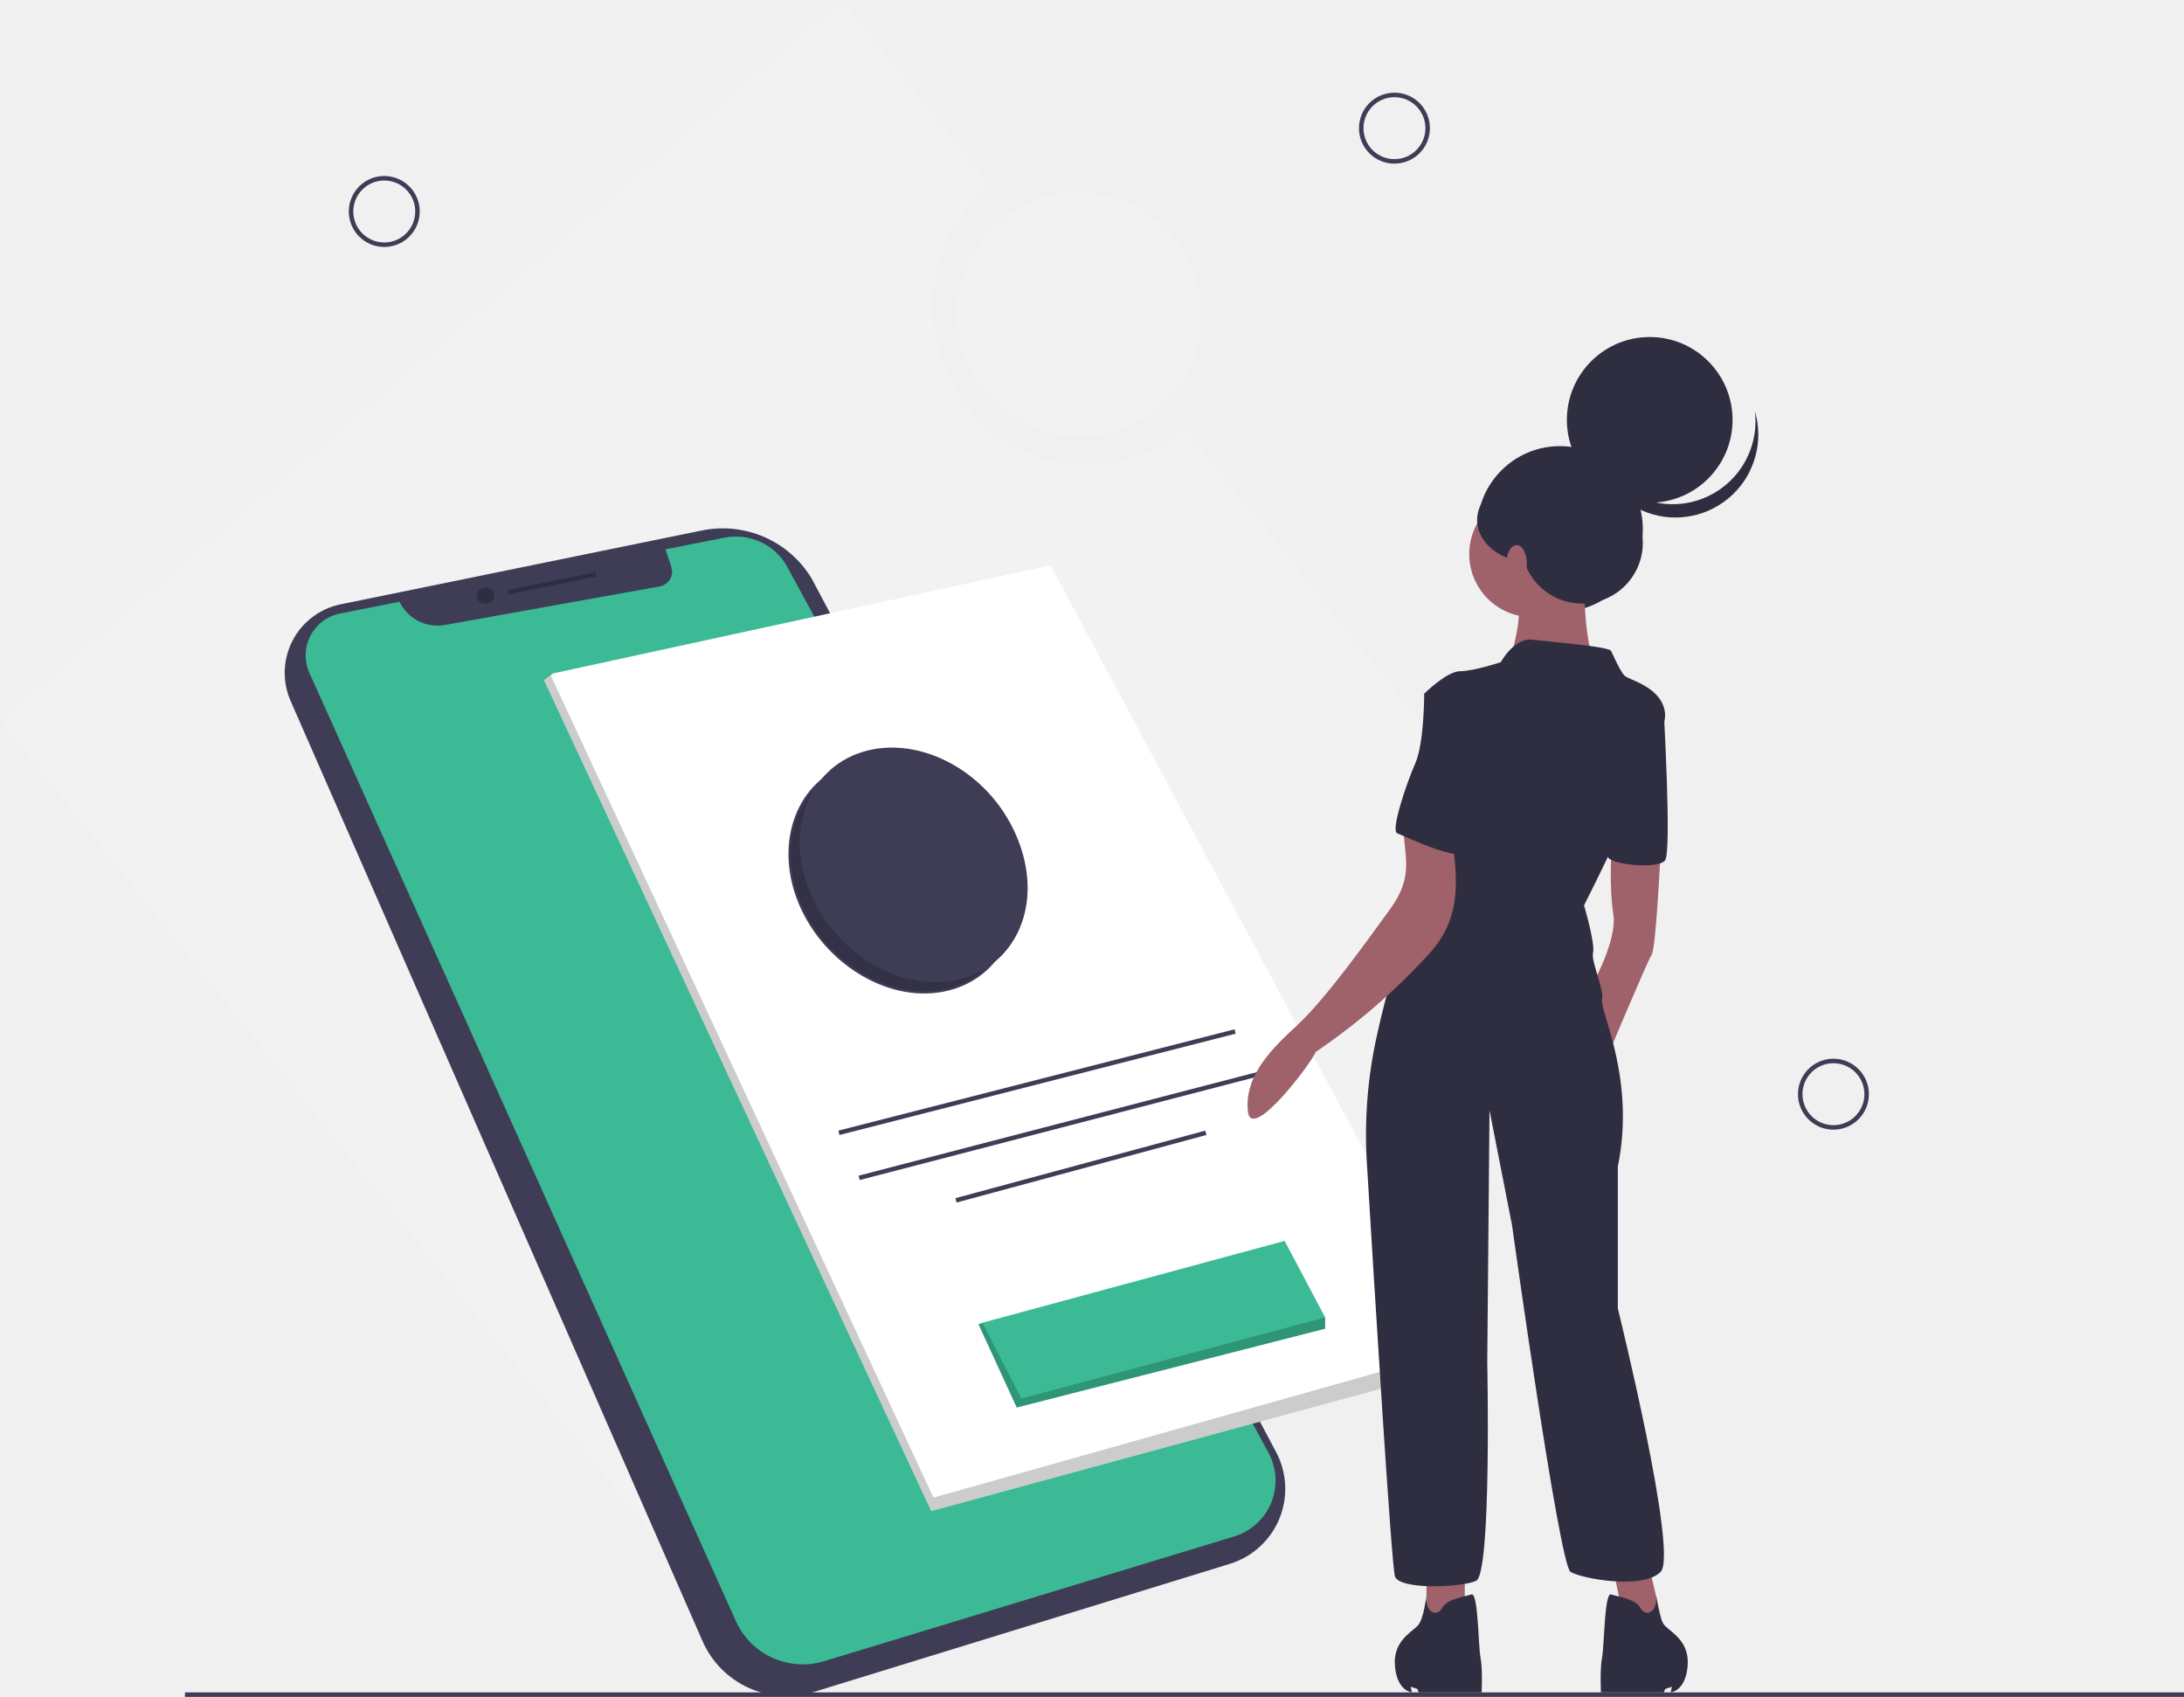
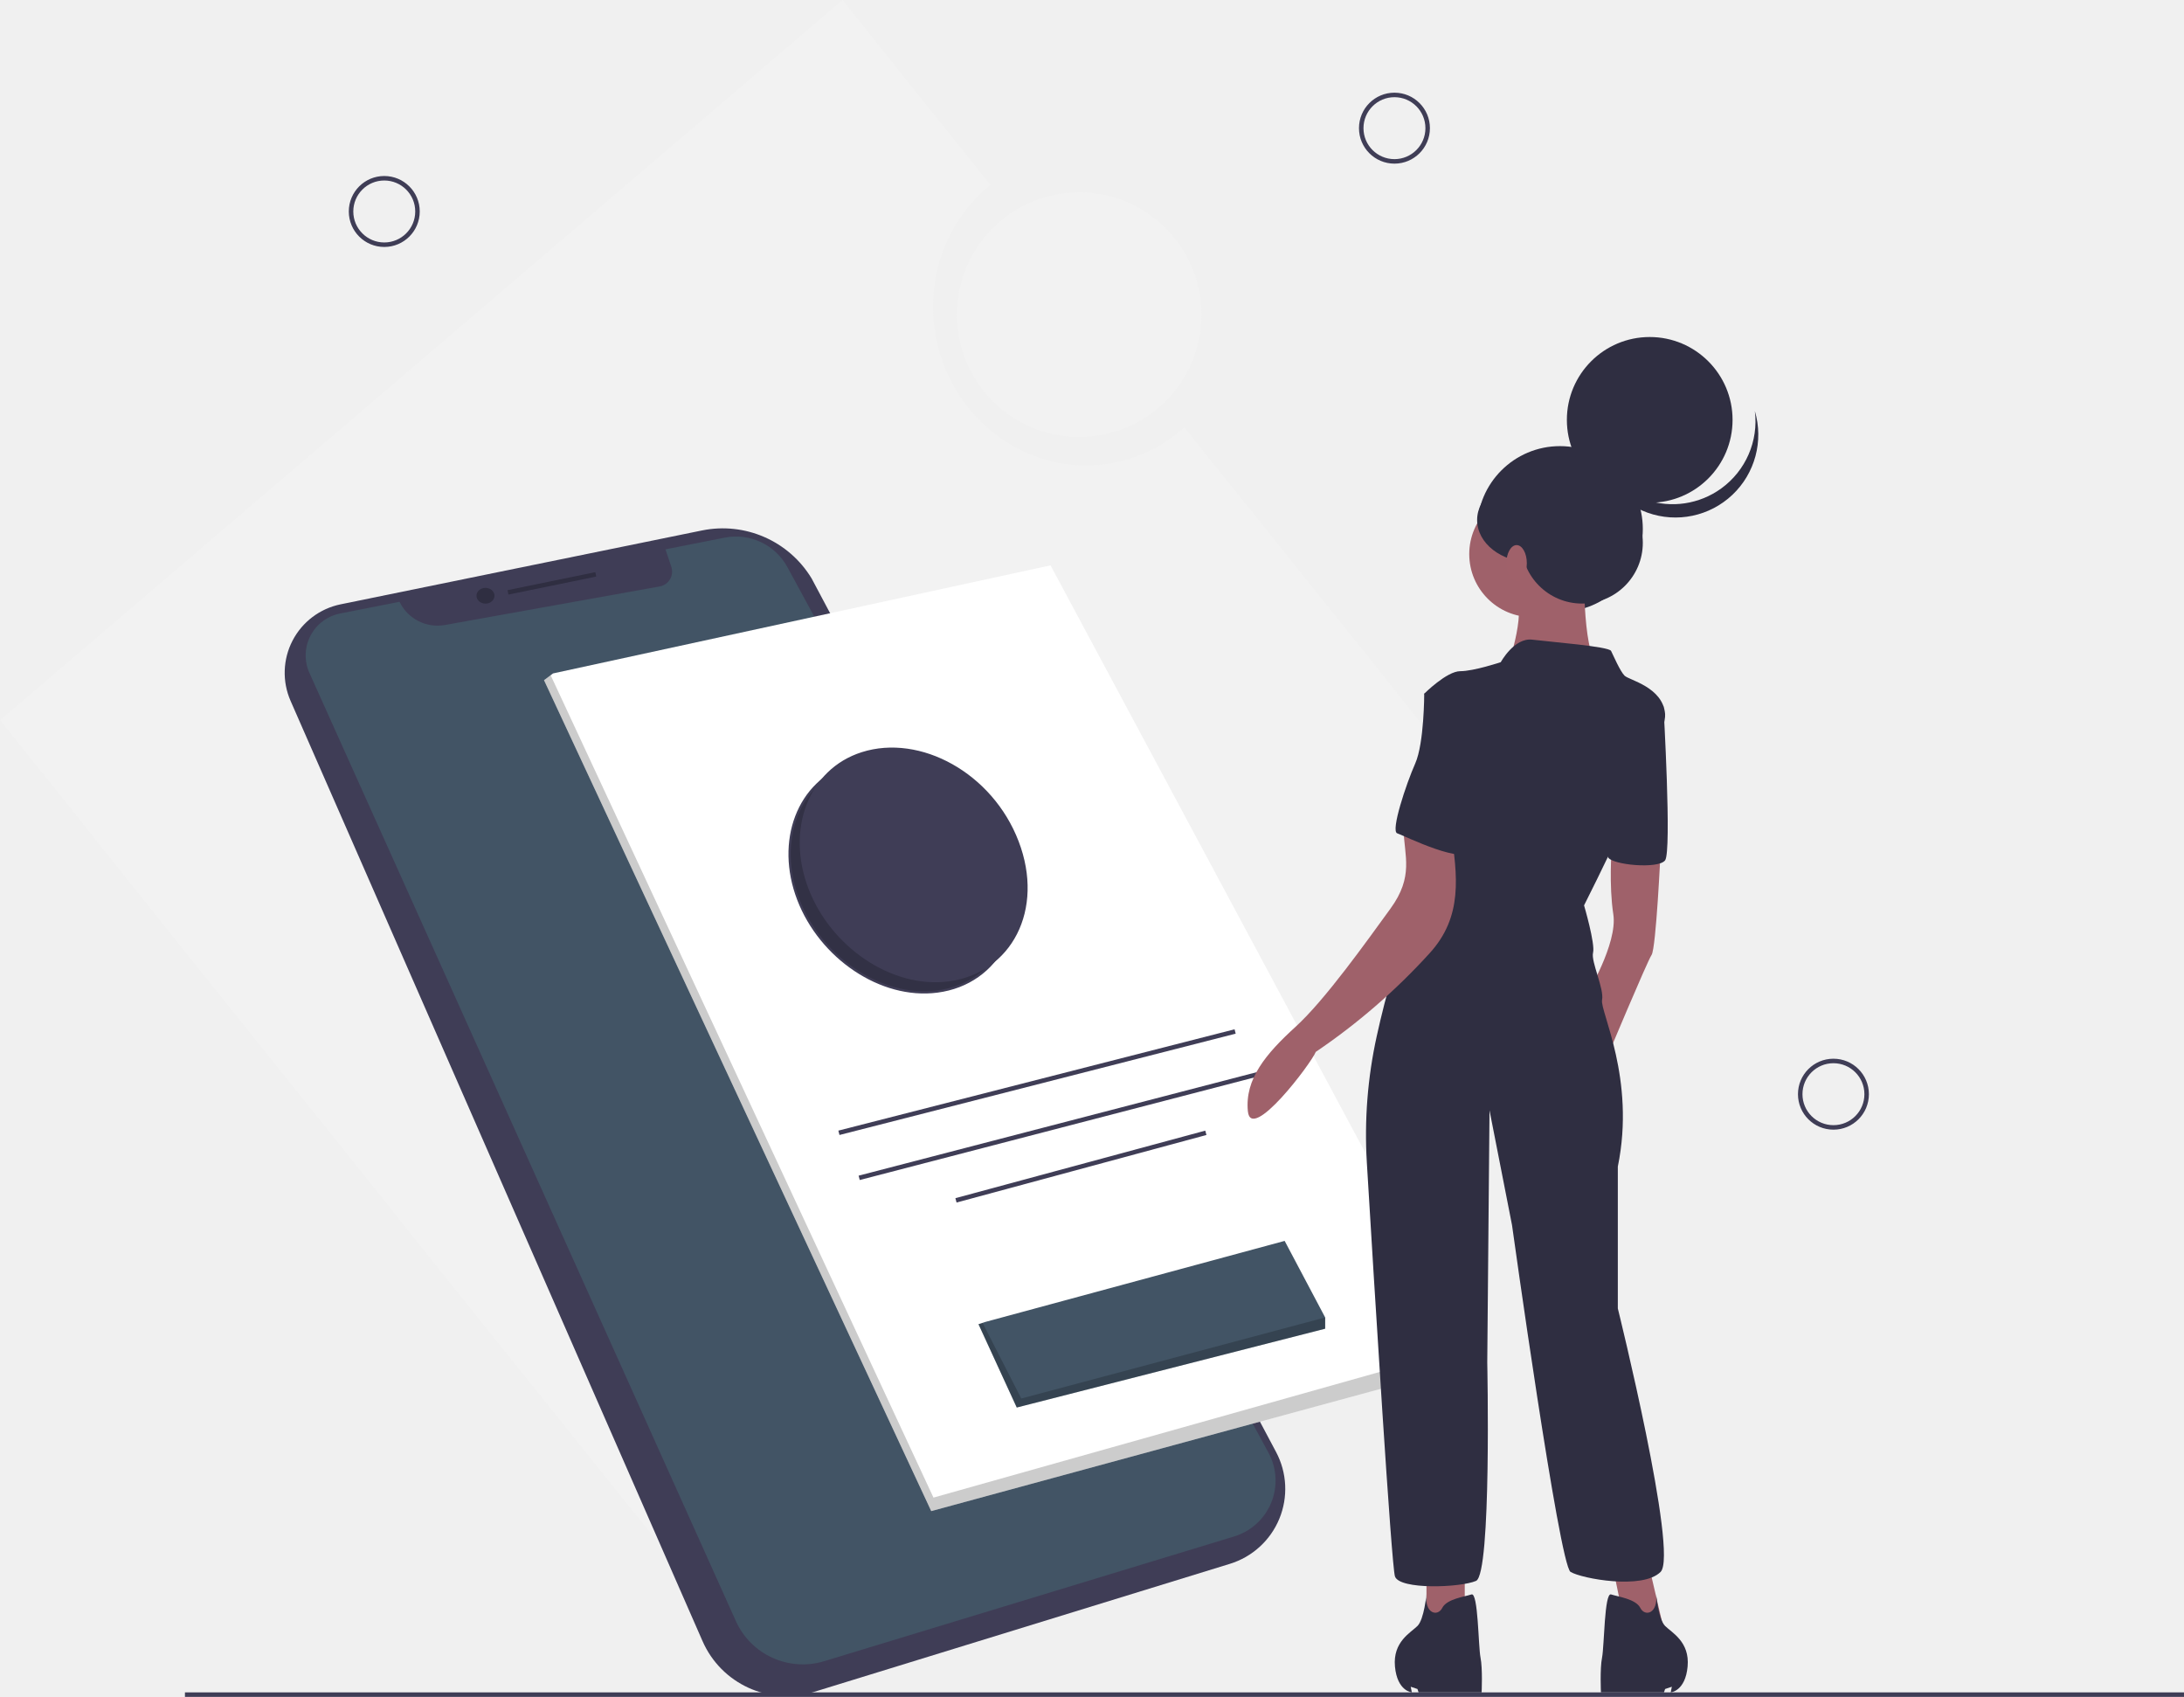
<svg xmlns="http://www.w3.org/2000/svg" id="b7804aec-61a6-4222-8d2d-62658e90c1cd" data-name="Layer 1" width="970.154" height="753.564" viewBox="0 0 970.154 753.564">
  <path d="M833.692,503.9,641.028,263.142a64.686,64.686,0,0,1-31.158,15.733c-36.271,7.143-71.693-17.626-79.117-55.323-5.248-26.648,4.911-52.608,24.123-68.069L489.182,73.392l-374.259,319.862L459.432,823.762Z" transform="translate(-114.9232 -73.39221)" fill="#f2f2f2" />
  <path d="M426.738,308.962l-160.526,32.803a31.041,31.041,0,0,0-22.216,42.873L426.998,802.192a40.777,40.777,0,0,0,49.302,22.617l184.96-56.941a34.839,34.839,0,0,0,20.509-49.656l-206.335-387.973A46.151,46.151,0,0,0,426.738,308.962Z" transform="translate(-114.9232 -73.39221)" fill="#3f3d56" />
-   <path d="M266.008,345.836l26.394-5.204h0a18.73,18.73,0,0,0,20.185,10.31l95.38-17.119a6.691,6.691,0,0,0,5.165-8.701l-2.595-7.784,26.27-5.18a26.027,26.027,0,0,1,27.904,13.109L678.393,718.513a25.937,25.937,0,0,1-15.242,37.198L481.039,811.103a32.619,32.619,0,0,1-39.239-17.824L252.375,372.236A18.974,18.974,0,0,1,266.008,345.836Z" transform="translate(-114.9232 -73.39221)" fill="#3BBA95" />
+   <path d="M266.008,345.836l26.394-5.204h0a18.73,18.73,0,0,0,20.185,10.31l95.38-17.119a6.691,6.691,0,0,0,5.165-8.701l-2.595-7.784,26.27-5.18a26.027,26.027,0,0,1,27.904,13.109L678.393,718.513a25.937,25.937,0,0,1-15.242,37.198L481.039,811.103a32.619,32.619,0,0,1-39.239-17.824L252.375,372.236A18.974,18.974,0,0,1,266.008,345.836Z" transform="translate(-114.9232 -73.39221)" fill="#425465" />
  <line x1="264.654" y1="255.064" x2="225.654" y2="263.064" fill="none" stroke="#2f2e41" stroke-miterlimit="10" stroke-width="2" />
  <ellipse cx="215.654" cy="264.564" rx="4" ry="3.5" fill="#2f2e41" />
  <polygon points="241.654 302.064 413.654 671.064 652.654 606.064 652.654 598.064 466.654 251.064 245.654 299.064 244.604 299.854 241.654 302.064" fill="#fff" />
  <polygon points="241.654 302.064 413.654 671.064 652.654 606.064 652.654 598.064 414.654 665.064 244.604 299.854 241.654 302.064" opacity="0.2" />
  <line x1="548.654" y1="458.064" x2="372.654" y2="503.064" fill="#3f3d56" stroke="#3f3d56" stroke-miterlimit="10" stroke-width="2" />
  <line x1="558.654" y1="477.064" x2="381.654" y2="523.064" fill="#3f3d56" stroke="#3f3d56" stroke-miterlimit="10" stroke-width="2" />
  <line x1="535.654" y1="503.064" x2="424.654" y2="533.064" fill="#3f3d56" stroke="#3f3d56" stroke-miterlimit="10" stroke-width="2" />
-   <polygon points="434.654 588.064 450.864 623.354 451.654 625.064 454.414 624.364 588.654 590.064 588.654 585.064 570.654 551.064 437.654 587.064 436.464 587.464 434.654 588.064" fill="#3BBA95" />
+   <polygon points="434.654 588.064 450.864 623.354 451.654 625.064 454.414 624.364 588.654 590.064 588.654 585.064 570.654 551.064 437.654 587.064 436.464 587.464 434.654 588.064" fill="#425465" />
  <polygon points="434.654 588.064 450.864 623.354 451.654 625.064 454.414 624.364 588.654 590.064 588.654 585.064 453.654 621.064 436.464 587.464 434.654 588.064" opacity="0.2" />
  <line x1="82.154" y1="752.564" x2="970.154" y2="752.564" fill="none" stroke="#3f3d56" stroke-miterlimit="10" stroke-width="2" />
  <path d="M561.476,452.373c-11.451-29.927-43.072-47.077-68.457-38.997-23.269,7.407-32.828,33.692-23.048,59.25s36.391,43.838,61.252,40.592C558.344,509.676,572.927,482.3,561.476,452.373Z" transform="translate(-114.9232 -73.39221)" fill="#3f3d56" stroke="#3f3d56" stroke-miterlimit="10" stroke-width="2" />
  <path d="M561.476,452.373c-11.451-29.927-43.072-47.077-68.457-38.997-23.269,7.407-32.828,33.692-23.048,59.25s36.391,43.838,61.252,40.592C558.344,509.676,572.927,482.3,561.476,452.373Z" transform="translate(-114.9232 -73.39221)" opacity="0.2" />
  <path d="M566.476,447.373c-11.451-29.927-43.072-47.077-68.457-38.997-23.269,7.407-32.828,33.692-23.048,59.25s36.391,43.838,61.252,40.592C563.344,504.676,577.927,477.3,566.476,447.373Z" transform="translate(-114.9232 -73.39221)" fill="#3f3d56" stroke="#3f3d56" stroke-miterlimit="10" stroke-width="2" />
  <circle cx="619.429" cy="56.916" r="14.756" fill="none" stroke="#3f3d56" stroke-miterlimit="10" stroke-width="2" />
  <circle cx="814.429" cy="485.916" r="14.756" fill="none" stroke="#3f3d56" stroke-miterlimit="10" stroke-width="2" />
  <circle cx="170.696" cy="93.916" r="14.756" fill="none" stroke="#3f3d56" stroke-miterlimit="10" stroke-width="2" />
  <circle cx="479.377" cy="139.729" r="54.315" fill="#f2f2f2" />
  <circle cx="692.953" cy="234.917" r="36.8" fill="#2f2e41" />
  <polygon points="732.654 696.064 739.654 726.064 722.654 726.064 715.654 692.064 732.654 696.064" fill="#9f616a" />
  <polygon points="650.654 696.064 650.654 724.064 633.654 726.064 633.654 696.064 650.654 696.064" fill="#9f616a" />
  <path d="M852.577,451.456s-2,43-4,46-20,46-20,46l-9-28s14-23,12-36-.74-28.997-.74-28.997Z" transform="translate(-114.9232 -73.39221)" fill="#9f616a" />
  <circle cx="680.654" cy="246.064" r="28" fill="#9f616a" />
  <path d="M818.577,322.456s-1,40,6,46-40,1-40,1,10-28,2-34S818.577,322.456,818.577,322.456Z" transform="translate(-114.9232 -73.39221)" fill="#9f616a" />
  <path d="M781.577,367.456s6-11,14-10,34,3,35,5,4,9,6,11,17,5,18,17-36,85-36,85,5,17,4,21,5,16,4,21,15,35,7,74v63s27,109,19,117-35,3-40,0-26-154-26-154l-10-51-1,112s2,94-5,97-34,4-36-2c-1.56-4.68-9.202-129.189-12.491-183.766a203.905,203.905,0,0,1,4.403-56.175c4.162-18.878,10.204-41.057,17.088-50.058,13-17,21-71,21-71l-17-31s10-10,16-10S781.577,367.456,781.577,367.456Z" transform="translate(-114.9232 -73.39221)" fill="#2f2e41" />
  <path d="M848.577,383.456l5.274,3.589s3.726,64.411.726,68.411-23.857,2.048-25.429-1.476S848.577,383.456,848.577,383.456Z" transform="translate(-114.9232 -73.39221)" fill="#2f2e41" />
  <path d="M759.4,442.02c2.927,20.307,5.492,38.383-9.475,54.737a280.862,280.862,0,0,1-50.534,43.772c-1.836,4.863-28.785,40.572-30.156,26.328s7.94-25.411,21.172-37.456,31.742-38.18,42.187-52.521,6.145-23.283,5.782-35.261S755.293,442.165,759.4,442.02Z" transform="translate(-114.9232 -73.39221)" fill="#9f616a" />
  <path d="M748.577,781.255s-1,11.201-4,14.201-11,7-10,18,7.5,11.5,7.5,11.5l-.5-2.5,3,1,.5,1.5h28s.5-10.5-.5-15.5-1-29-4-28-11,2-13,6S747.577,790.055,748.577,781.255Z" transform="translate(-114.9232 -73.39221)" fill="#2f2e41" />
  <path d="M850.577,781.255s1,11.201,4,14.201,11,7,10,18-7.5,11.5-7.5,11.5l.5-2.5-3,1-.5,1.5h-28s-.5-10.5.5-15.5,1-29,4-28,11,2,13,6S851.577,790.055,850.577,781.255Z" transform="translate(-114.9232 -73.39221)" fill="#2f2e41" />
  <path d="M761.577,378.456l-14,3s0,22-4,31-11,30-8,31,31,15,33,7S775.577,378.456,761.577,378.456Z" transform="translate(-114.9232 -73.39221)" fill="#2f2e41" />
  <circle cx="732.82" cy="186.464" r="36.8" fill="#2f2e41" />
  <path d="M879.485,290.328a36.802,36.802,0,0,1-56.829-19.323,36.802,36.802,0,1,0,71.787-15.091A36.788,36.788,0,0,1,879.485,290.328Z" transform="translate(-114.9232 -73.39221)" fill="#2f2e41" />
  <circle cx="702.767" cy="241.05" r="26.987" fill="#2f2e41" />
  <ellipse cx="680.074" cy="230.93" rx="23.92" ry="18.707" fill="#2f2e41" />
  <ellipse cx="673.693" cy="250.099" rx="4.54" ry="8.032" fill="#a0616a" />
</svg>
